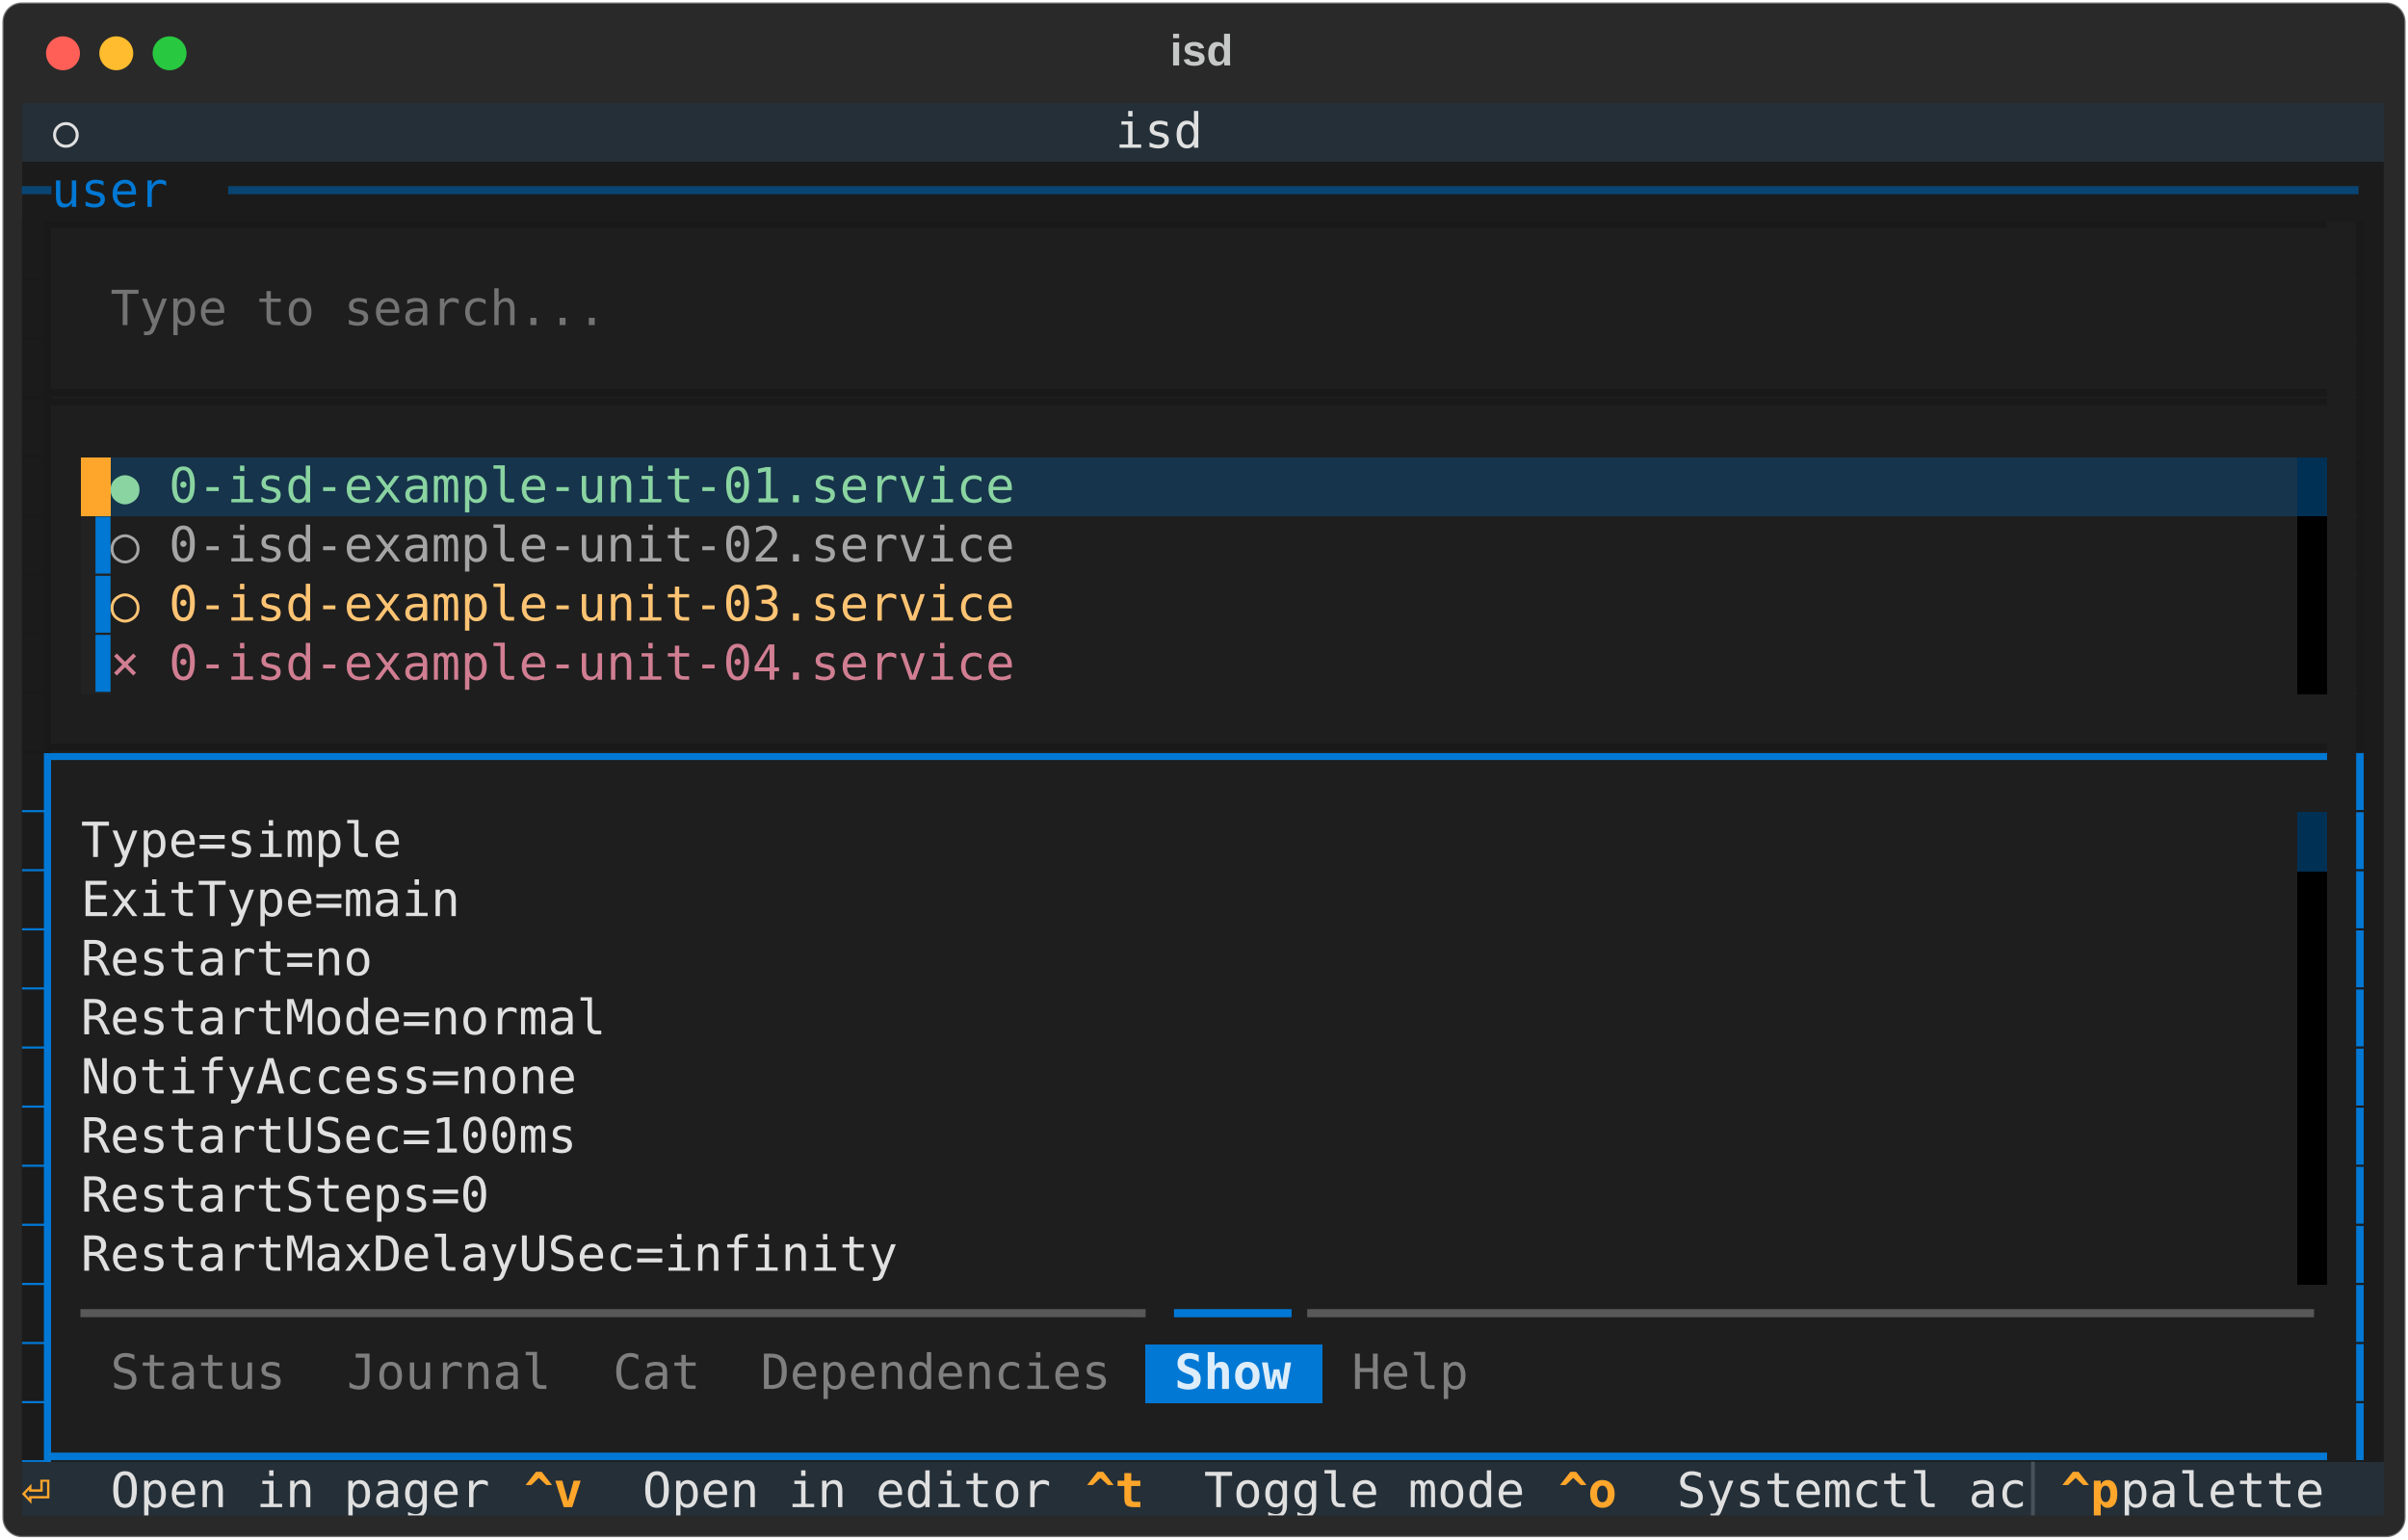
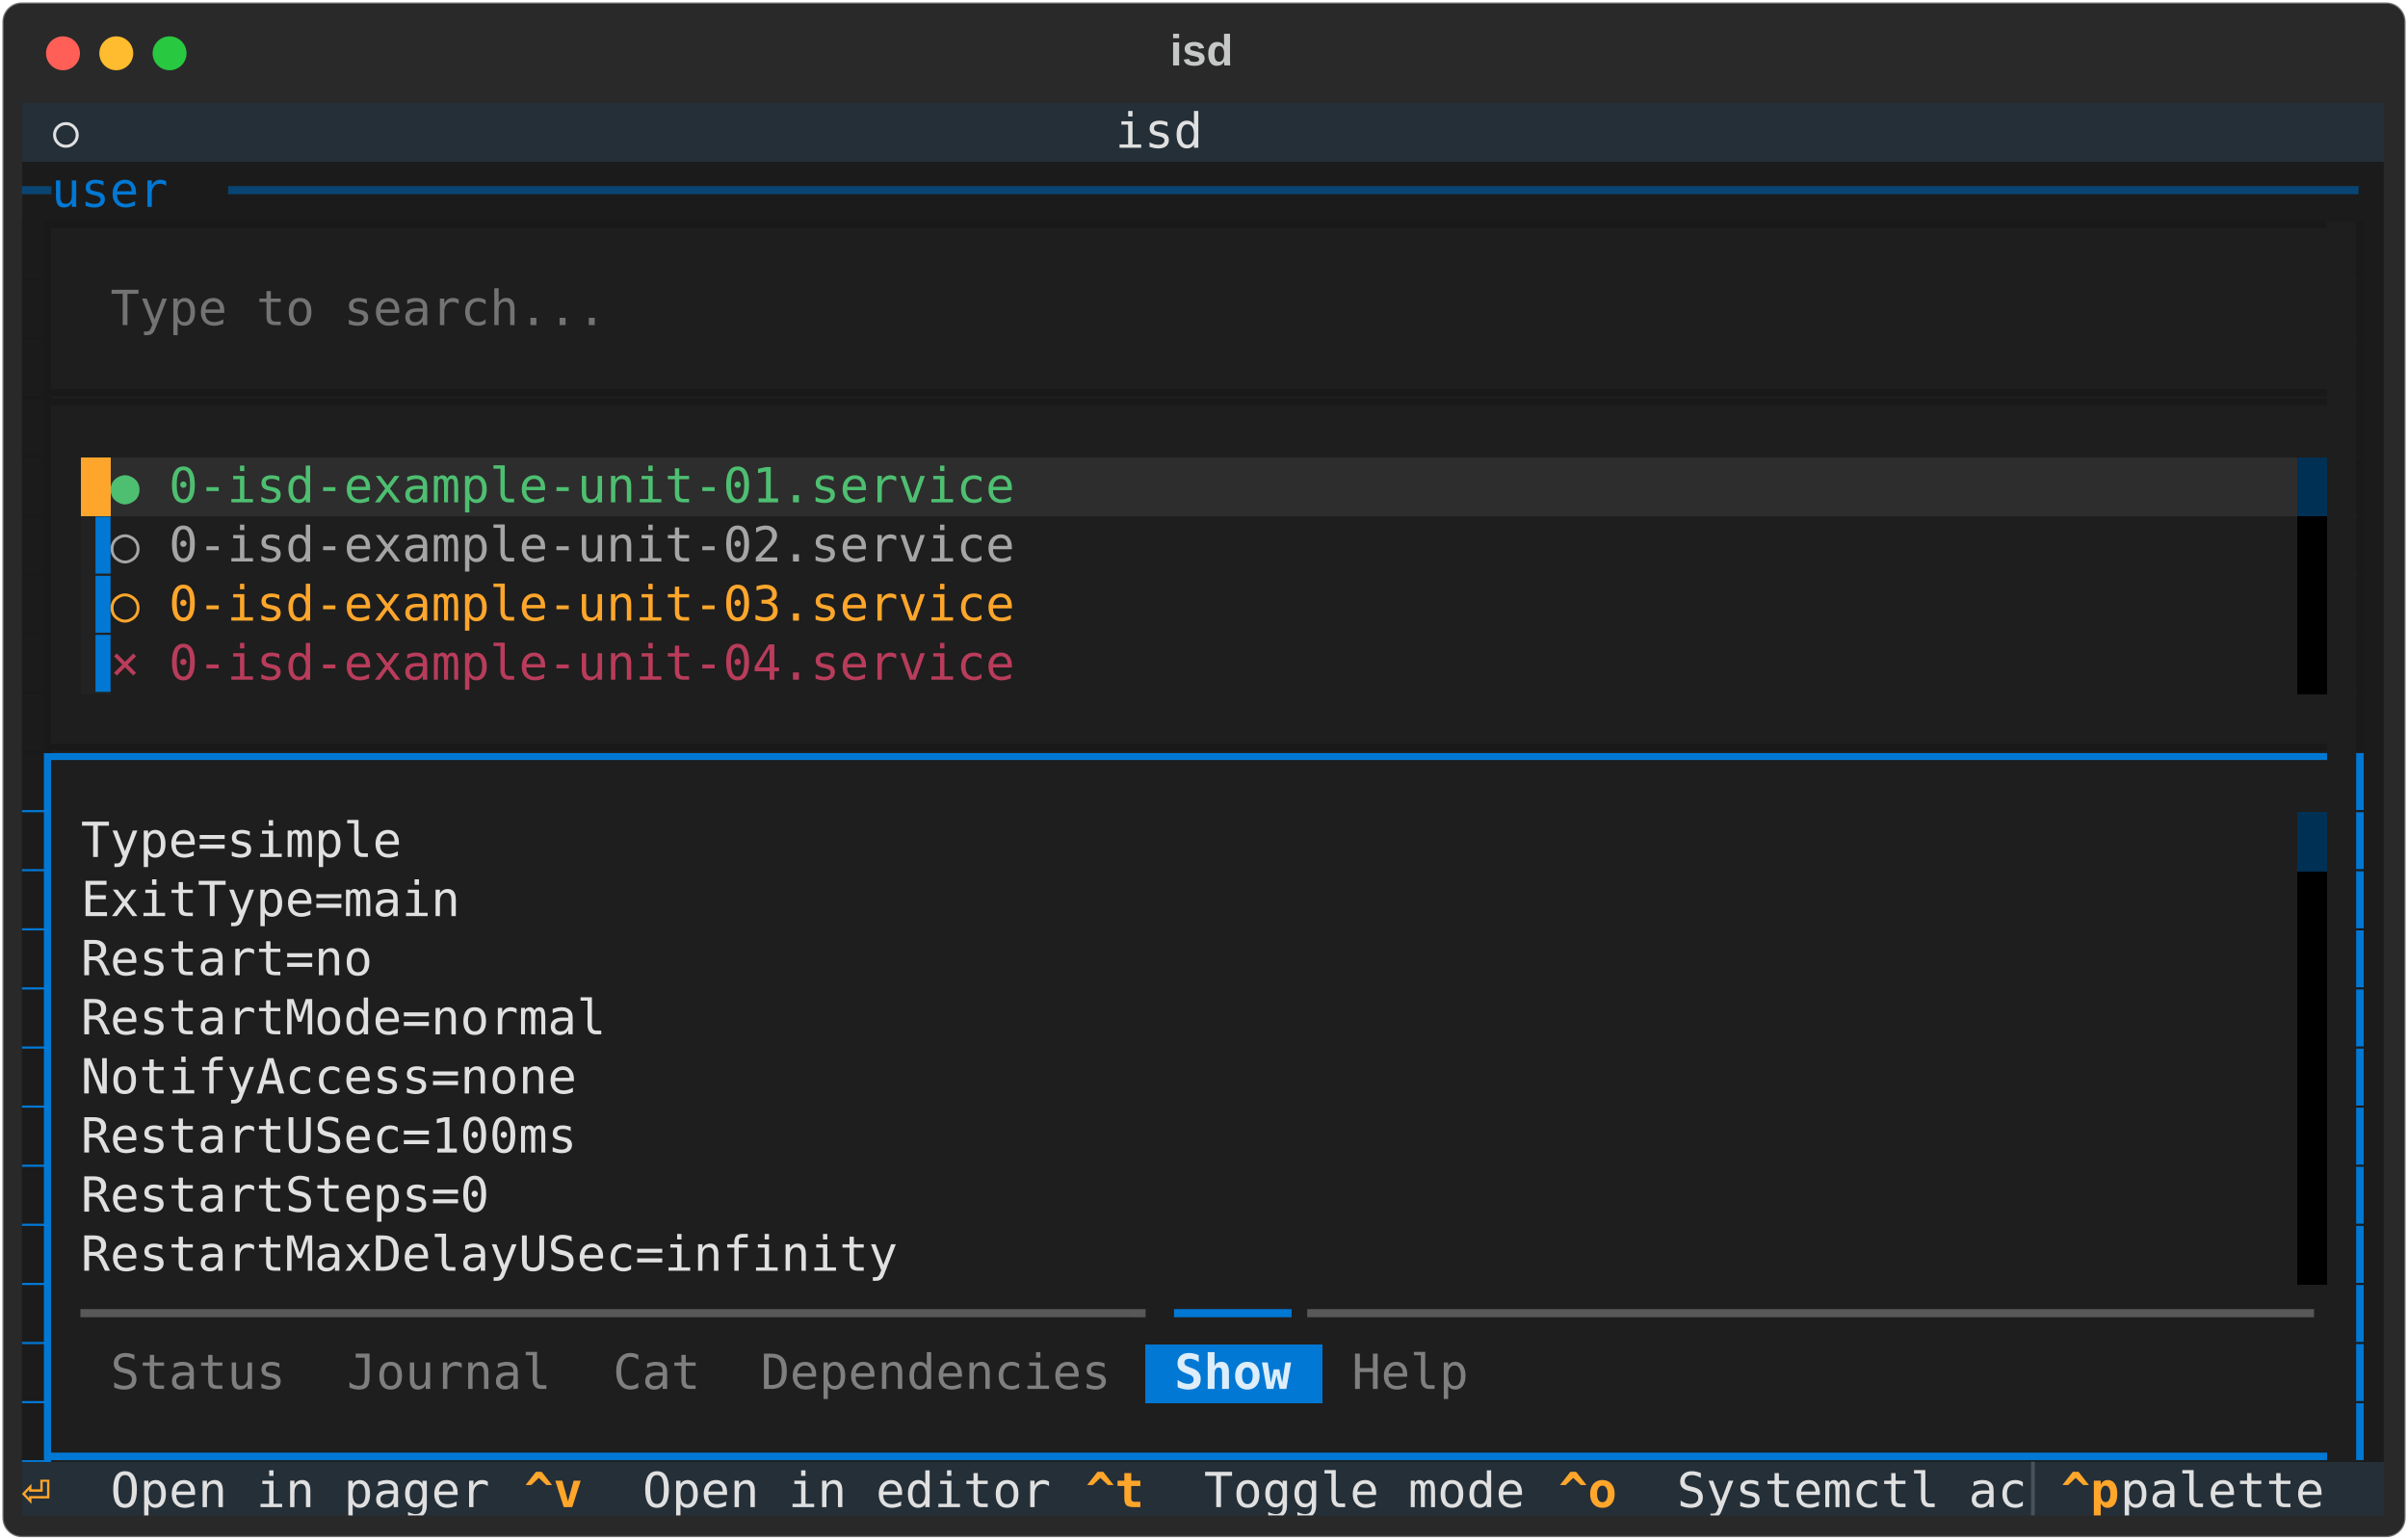
<svg xmlns="http://www.w3.org/2000/svg" class="rich-terminal" viewBox="0 0 994 635.6">
  <style>

    @font-face {
        font-family: "Fira Code";
        src: local("FiraCode-Regular"),
                url("https://cdnjs.cloudflare.com/ajax/libs/firacode/6.2.0/woff2/FiraCode-Regular.woff2") format("woff2"),
                url("https://cdnjs.cloudflare.com/ajax/libs/firacode/6.2.0/woff/FiraCode-Regular.woff") format("woff");
        font-style: normal;
        font-weight: 400;
    }
    @font-face {
        font-family: "Fira Code";
        src: local("FiraCode-Bold"),
                url("https://cdnjs.cloudflare.com/ajax/libs/firacode/6.2.0/woff2/FiraCode-Bold.woff2") format("woff2"),
                url("https://cdnjs.cloudflare.com/ajax/libs/firacode/6.2.0/woff/FiraCode-Bold.woff") format("woff");
        font-style: bold;
        font-weight: 700;
    }

    .terminal-matrix {
        font-family: Fira Code, monospace;
        font-size: 20px;
        line-height: 24.4px;
        font-variant-east-asian: full-width;
    }

    .terminal-title {
        font-size: 18px;
        font-weight: bold;
        font-family: arial;
    }

    .terminal-r1 { fill: #c5c8c6 }
.terminal-r2 { fill: #e0e0e0 }
.terminal-r3 { fill: #094573 }
.terminal-r4 { fill: #0178d4 }
.terminal-r5 { fill: #1b1b1b }
.terminal-r6 { fill: #191919 }
.terminal-r7 { fill: #737373 }
.terminal-r8 { fill: #fea62b }
- .terminal-r9 { fill: #8ad4a1 }
+ .terminal-r9 { fill: #4ebf71 }
.terminal-r10 { fill: #1e1e1e }
.terminal-r11 { fill: #a5a5a5 }
- .terminal-r12 { fill: #ffc473 }
- .terminal-r13 { fill: #d17e92 }
- .terminal-r14 { fill: #585858 }
- .terminal-r15 { fill: #7f7f7f }
- .terminal-r16 { fill: #ddedf9;font-weight: bold }
- .terminal-r17 { fill: #ffa62b;font-weight: bold }
- .terminal-r18 { fill: #495259 }
+ .terminal-r12 { fill: #b93c5b }
+ .terminal-r13 { fill: #585858 }
+ .terminal-r14 { fill: #7f7f7f }
+ .terminal-r15 { fill: #ddedf9;font-weight: bold }
+ .terminal-r16 { fill: #ffa62b;font-weight: bold }
+ .terminal-r17 { fill: #495259 }
    </style>
  <defs>
    <clipPath id="terminal-clip-terminal">
      <rect x="0" y="0" width="975.0" height="584.6" />
    </clipPath>
    <clipPath id="terminal-line-0">
      <rect x="0" y="1.5" width="976" height="24.65" />
    </clipPath>
    <clipPath id="terminal-line-1">
      <rect x="0" y="25.9" width="976" height="24.65" />
    </clipPath>
    <clipPath id="terminal-line-2">
      <rect x="0" y="50.3" width="976" height="24.65" />
    </clipPath>
    <clipPath id="terminal-line-3">
      <rect x="0" y="74.7" width="976" height="24.65" />
    </clipPath>
    <clipPath id="terminal-line-4">
      <rect x="0" y="99.1" width="976" height="24.65" />
    </clipPath>
    <clipPath id="terminal-line-5">
      <rect x="0" y="123.5" width="976" height="24.65" />
    </clipPath>
    <clipPath id="terminal-line-6">
      <rect x="0" y="147.9" width="976" height="24.65" />
    </clipPath>
    <clipPath id="terminal-line-7">
      <rect x="0" y="172.3" width="976" height="24.65" />
    </clipPath>
    <clipPath id="terminal-line-8">
      <rect x="0" y="196.7" width="976" height="24.65" />
    </clipPath>
    <clipPath id="terminal-line-9">
      <rect x="0" y="221.1" width="976" height="24.65" />
    </clipPath>
    <clipPath id="terminal-line-10">
      <rect x="0" y="245.5" width="976" height="24.65" />
    </clipPath>
    <clipPath id="terminal-line-11">
      <rect x="0" y="269.9" width="976" height="24.65" />
    </clipPath>
    <clipPath id="terminal-line-12">
      <rect x="0" y="294.3" width="976" height="24.65" />
    </clipPath>
    <clipPath id="terminal-line-13">
      <rect x="0" y="318.7" width="976" height="24.65" />
    </clipPath>
    <clipPath id="terminal-line-14">
      <rect x="0" y="343.1" width="976" height="24.65" />
    </clipPath>
    <clipPath id="terminal-line-15">
      <rect x="0" y="367.5" width="976" height="24.65" />
    </clipPath>
    <clipPath id="terminal-line-16">
      <rect x="0" y="391.9" width="976" height="24.65" />
    </clipPath>
    <clipPath id="terminal-line-17">
      <rect x="0" y="416.3" width="976" height="24.65" />
    </clipPath>
    <clipPath id="terminal-line-18">
      <rect x="0" y="440.7" width="976" height="24.65" />
    </clipPath>
    <clipPath id="terminal-line-19">
      <rect x="0" y="465.1" width="976" height="24.65" />
    </clipPath>
    <clipPath id="terminal-line-20">
      <rect x="0" y="489.5" width="976" height="24.65" />
    </clipPath>
    <clipPath id="terminal-line-21">
      <rect x="0" y="513.9" width="976" height="24.65" />
    </clipPath>
    <clipPath id="terminal-line-22">
      <rect x="0" y="538.3" width="976" height="24.65" />
    </clipPath>
  </defs>
  <rect fill="#292929" stroke="rgba(255,255,255,0.35)" stroke-width="1" x="1" y="1" width="992" height="633.6" rx="8" />
  <text class="terminal-title" fill="#c5c8c6" text-anchor="middle" x="496" y="27">isd</text>
  <g transform="translate(26,22)">
    <circle cx="0" cy="0" r="7" fill="#ff5f57" />
    <circle cx="22" cy="0" r="7" fill="#febc2e" />
    <circle cx="44" cy="0" r="7" fill="#28c840" />
  </g>
  <g transform="translate(9, 41)" clip-path="url(#terminal-clip-terminal)">
    <rect fill="#242f38" x="0" y="1.5" width="12.2" height="24.65" shape-rendering="crispEdges" />
    <rect fill="#242f38" x="12.2" y="1.5" width="12.2" height="24.65" shape-rendering="crispEdges" />
    <rect fill="#242f38" x="24.4" y="1.5" width="61" height="24.65" shape-rendering="crispEdges" />
    <rect fill="#242f38" x="85.4" y="1.5" width="12.2" height="24.65" shape-rendering="crispEdges" />
    <rect fill="#242f38" x="97.6" y="1.5" width="353.8" height="24.65" shape-rendering="crispEdges" />
    <rect fill="#242f38" x="451.4" y="1.5" width="36.6" height="24.65" shape-rendering="crispEdges" />
    <rect fill="#242f38" x="488" y="1.5" width="366" height="24.65" shape-rendering="crispEdges" />
    <rect fill="#242f38" x="854" y="1.5" width="12.2" height="24.65" shape-rendering="crispEdges" />
    <rect fill="#242f38" x="866.2" y="1.5" width="0" height="24.65" shape-rendering="crispEdges" />
    <rect fill="#242f38" x="866.2" y="1.5" width="109.8" height="24.65" shape-rendering="crispEdges" />
    <rect fill="#1b1b1b" x="0" y="25.9" width="12.2" height="24.65" shape-rendering="crispEdges" />
    <rect fill="#1b1b1b" x="12.2" y="25.9" width="73.2" height="24.65" shape-rendering="crispEdges" />
    <rect fill="#1b1b1b" x="85.4" y="25.9" width="890.6" height="24.65" shape-rendering="crispEdges" />
    <rect fill="#191919" x="0" y="50.3" width="12.2" height="24.65" shape-rendering="crispEdges" />
    <rect fill="#1e1e1e" x="12.2" y="50.3" width="951.6" height="24.65" shape-rendering="crispEdges" />
    <rect fill="#1b1b1b" x="963.8" y="50.3" width="12.2" height="24.65" shape-rendering="crispEdges" />
    <rect fill="#191919" x="0" y="74.7" width="12.2" height="24.65" shape-rendering="crispEdges" />
    <rect fill="#1e1e1e" x="12.2" y="74.7" width="24.4" height="24.65" shape-rendering="crispEdges" />
    <rect fill="#1e1e1e" x="36.6" y="74.7" width="207.4" height="24.65" shape-rendering="crispEdges" />
    <rect fill="#1e1e1e" x="244" y="74.7" width="695.4" height="24.65" shape-rendering="crispEdges" />
    <rect fill="#1e1e1e" x="939.4" y="74.7" width="24.4" height="24.65" shape-rendering="crispEdges" />
    <rect fill="#1b1b1b" x="963.8" y="74.7" width="12.2" height="24.65" shape-rendering="crispEdges" />
    <rect fill="#191919" x="0" y="99.1" width="12.2" height="24.65" shape-rendering="crispEdges" />
    <rect fill="#1e1e1e" x="12.2" y="99.1" width="951.6" height="24.65" shape-rendering="crispEdges" />
    <rect fill="#1b1b1b" x="963.8" y="99.1" width="12.2" height="24.65" shape-rendering="crispEdges" />
    <rect fill="#191919" x="0" y="123.5" width="12.2" height="24.65" shape-rendering="crispEdges" />
    <rect fill="#1e1e1e" x="12.2" y="123.5" width="951.6" height="24.65" shape-rendering="crispEdges" />
    <rect fill="#1b1b1b" x="963.8" y="123.5" width="12.2" height="24.65" shape-rendering="crispEdges" />
    <rect fill="#191919" x="0" y="147.9" width="12.2" height="24.65" shape-rendering="crispEdges" />
    <rect fill="#1e1e1e" x="12.2" y="147.9" width="12.2" height="24.65" shape-rendering="crispEdges" />
    <rect fill="#fea62b" x="24.4" y="147.9" width="12.2" height="24.65" shape-rendering="crispEdges" />
-     <rect fill="#16344b" x="36.6" y="147.9" width="390.4" height="24.65" shape-rendering="crispEdges" />
-     <rect fill="#16344b" x="427" y="147.9" width="512.4" height="24.65" shape-rendering="crispEdges" />
+     <rect fill="#2d2d2d" x="36.6" y="147.9" width="390.4" height="24.65" shape-rendering="crispEdges" />
+     <rect fill="#2d2d2d" x="427" y="147.9" width="512.4" height="24.65" shape-rendering="crispEdges" />
    <rect fill="#003054" x="939.4" y="147.9" width="12.2" height="24.65" shape-rendering="crispEdges" />
    <rect fill="#1e1e1e" x="951.6" y="147.9" width="12.2" height="24.65" shape-rendering="crispEdges" />
    <rect fill="#1b1b1b" x="963.8" y="147.9" width="12.2" height="24.65" shape-rendering="crispEdges" />
    <rect fill="#191919" x="0" y="172.3" width="12.2" height="24.65" shape-rendering="crispEdges" />
    <rect fill="#1e1e1e" x="12.2" y="172.3" width="12.2" height="24.65" shape-rendering="crispEdges" />
    <rect fill="#222222" x="24.4" y="172.3" width="12.2" height="24.65" shape-rendering="crispEdges" />
    <rect fill="#1e1e1e" x="36.6" y="172.3" width="390.4" height="24.65" shape-rendering="crispEdges" />
    <rect fill="#1e1e1e" x="427" y="172.3" width="512.4" height="24.65" shape-rendering="crispEdges" />
    <rect fill="#000000" x="939.4" y="172.3" width="12.2" height="24.65" shape-rendering="crispEdges" />
    <rect fill="#1e1e1e" x="951.6" y="172.3" width="12.2" height="24.65" shape-rendering="crispEdges" />
    <rect fill="#1b1b1b" x="963.8" y="172.3" width="12.2" height="24.65" shape-rendering="crispEdges" />
    <rect fill="#191919" x="0" y="196.7" width="12.2" height="24.65" shape-rendering="crispEdges" />
    <rect fill="#1e1e1e" x="12.2" y="196.7" width="12.2" height="24.65" shape-rendering="crispEdges" />
    <rect fill="#222222" x="24.4" y="196.7" width="12.2" height="24.65" shape-rendering="crispEdges" />
    <rect fill="#1e1e1e" x="36.6" y="196.7" width="390.4" height="24.65" shape-rendering="crispEdges" />
    <rect fill="#1e1e1e" x="427" y="196.7" width="512.4" height="24.65" shape-rendering="crispEdges" />
    <rect fill="#000000" x="939.4" y="196.7" width="12.2" height="24.65" shape-rendering="crispEdges" />
    <rect fill="#1e1e1e" x="951.6" y="196.7" width="12.2" height="24.65" shape-rendering="crispEdges" />
    <rect fill="#1b1b1b" x="963.8" y="196.7" width="12.2" height="24.65" shape-rendering="crispEdges" />
    <rect fill="#191919" x="0" y="221.1" width="12.2" height="24.65" shape-rendering="crispEdges" />
    <rect fill="#1e1e1e" x="12.2" y="221.1" width="12.2" height="24.65" shape-rendering="crispEdges" />
    <rect fill="#222222" x="24.4" y="221.1" width="12.2" height="24.65" shape-rendering="crispEdges" />
    <rect fill="#1e1e1e" x="36.6" y="221.1" width="390.4" height="24.65" shape-rendering="crispEdges" />
    <rect fill="#1e1e1e" x="427" y="221.1" width="512.4" height="24.65" shape-rendering="crispEdges" />
    <rect fill="#000000" x="939.4" y="221.1" width="12.2" height="24.65" shape-rendering="crispEdges" />
    <rect fill="#1e1e1e" x="951.6" y="221.1" width="12.2" height="24.65" shape-rendering="crispEdges" />
    <rect fill="#1b1b1b" x="963.8" y="221.1" width="12.2" height="24.65" shape-rendering="crispEdges" />
    <rect fill="#191919" x="0" y="245.5" width="12.2" height="24.65" shape-rendering="crispEdges" />
    <rect fill="#1e1e1e" x="12.2" y="245.5" width="951.6" height="24.65" shape-rendering="crispEdges" />
    <rect fill="#1b1b1b" x="963.8" y="245.5" width="12.2" height="24.65" shape-rendering="crispEdges" />
    <rect fill="#0178d4" x="0" y="269.9" width="12.2" height="24.65" shape-rendering="crispEdges" />
    <rect fill="#1e1e1e" x="12.2" y="269.9" width="951.6" height="24.65" shape-rendering="crispEdges" />
    <rect fill="#1b1b1b" x="963.8" y="269.9" width="12.2" height="24.65" shape-rendering="crispEdges" />
    <rect fill="#0178d4" x="0" y="294.3" width="12.2" height="24.65" shape-rendering="crispEdges" />
    <rect fill="#1e1e1e" x="12.2" y="294.3" width="12.2" height="24.65" shape-rendering="crispEdges" />
    <rect fill="#1e1e1e" x="24.4" y="294.3" width="915" height="24.65" shape-rendering="crispEdges" />
    <rect fill="#003054" x="939.4" y="294.3" width="12.2" height="24.65" shape-rendering="crispEdges" />
    <rect fill="#1e1e1e" x="951.6" y="294.3" width="12.2" height="24.65" shape-rendering="crispEdges" />
    <rect fill="#1b1b1b" x="963.8" y="294.3" width="12.2" height="24.65" shape-rendering="crispEdges" />
    <rect fill="#0178d4" x="0" y="318.7" width="12.2" height="24.65" shape-rendering="crispEdges" />
    <rect fill="#1e1e1e" x="12.2" y="318.7" width="12.2" height="24.65" shape-rendering="crispEdges" />
    <rect fill="#1e1e1e" x="24.4" y="318.7" width="915" height="24.65" shape-rendering="crispEdges" />
    <rect fill="#000000" x="939.4" y="318.7" width="12.2" height="24.65" shape-rendering="crispEdges" />
    <rect fill="#1e1e1e" x="951.6" y="318.7" width="12.2" height="24.65" shape-rendering="crispEdges" />
    <rect fill="#1b1b1b" x="963.8" y="318.7" width="12.2" height="24.65" shape-rendering="crispEdges" />
    <rect fill="#0178d4" x="0" y="343.1" width="12.2" height="24.65" shape-rendering="crispEdges" />
    <rect fill="#1e1e1e" x="12.2" y="343.1" width="12.2" height="24.65" shape-rendering="crispEdges" />
    <rect fill="#1e1e1e" x="24.4" y="343.1" width="915" height="24.65" shape-rendering="crispEdges" />
    <rect fill="#000000" x="939.4" y="343.1" width="12.2" height="24.65" shape-rendering="crispEdges" />
    <rect fill="#1e1e1e" x="951.6" y="343.1" width="12.2" height="24.65" shape-rendering="crispEdges" />
    <rect fill="#1b1b1b" x="963.8" y="343.1" width="12.2" height="24.65" shape-rendering="crispEdges" />
    <rect fill="#0178d4" x="0" y="367.5" width="12.2" height="24.65" shape-rendering="crispEdges" />
    <rect fill="#1e1e1e" x="12.2" y="367.5" width="12.2" height="24.65" shape-rendering="crispEdges" />
    <rect fill="#1e1e1e" x="24.4" y="367.5" width="915" height="24.65" shape-rendering="crispEdges" />
    <rect fill="#000000" x="939.4" y="367.5" width="12.2" height="24.65" shape-rendering="crispEdges" />
    <rect fill="#1e1e1e" x="951.6" y="367.5" width="12.2" height="24.65" shape-rendering="crispEdges" />
    <rect fill="#1b1b1b" x="963.8" y="367.5" width="12.2" height="24.65" shape-rendering="crispEdges" />
    <rect fill="#0178d4" x="0" y="391.9" width="12.2" height="24.65" shape-rendering="crispEdges" />
    <rect fill="#1e1e1e" x="12.2" y="391.9" width="12.2" height="24.65" shape-rendering="crispEdges" />
    <rect fill="#1e1e1e" x="24.4" y="391.9" width="915" height="24.65" shape-rendering="crispEdges" />
    <rect fill="#000000" x="939.4" y="391.9" width="12.2" height="24.65" shape-rendering="crispEdges" />
    <rect fill="#1e1e1e" x="951.6" y="391.9" width="12.2" height="24.65" shape-rendering="crispEdges" />
    <rect fill="#1b1b1b" x="963.8" y="391.9" width="12.2" height="24.65" shape-rendering="crispEdges" />
    <rect fill="#0178d4" x="0" y="416.3" width="12.2" height="24.65" shape-rendering="crispEdges" />
    <rect fill="#1e1e1e" x="12.2" y="416.3" width="12.2" height="24.65" shape-rendering="crispEdges" />
    <rect fill="#1e1e1e" x="24.4" y="416.3" width="915" height="24.65" shape-rendering="crispEdges" />
    <rect fill="#000000" x="939.4" y="416.3" width="12.2" height="24.65" shape-rendering="crispEdges" />
    <rect fill="#1e1e1e" x="951.6" y="416.3" width="12.2" height="24.65" shape-rendering="crispEdges" />
    <rect fill="#1b1b1b" x="963.8" y="416.3" width="12.2" height="24.65" shape-rendering="crispEdges" />
    <rect fill="#0178d4" x="0" y="440.7" width="12.2" height="24.65" shape-rendering="crispEdges" />
    <rect fill="#1e1e1e" x="12.2" y="440.7" width="12.2" height="24.65" shape-rendering="crispEdges" />
    <rect fill="#1e1e1e" x="24.4" y="440.7" width="915" height="24.65" shape-rendering="crispEdges" />
    <rect fill="#000000" x="939.4" y="440.7" width="12.2" height="24.65" shape-rendering="crispEdges" />
    <rect fill="#1e1e1e" x="951.6" y="440.7" width="12.2" height="24.65" shape-rendering="crispEdges" />
    <rect fill="#1b1b1b" x="963.8" y="440.7" width="12.2" height="24.65" shape-rendering="crispEdges" />
    <rect fill="#0178d4" x="0" y="465.1" width="12.2" height="24.65" shape-rendering="crispEdges" />
    <rect fill="#1e1e1e" x="12.2" y="465.1" width="12.2" height="24.65" shape-rendering="crispEdges" />
    <rect fill="#1e1e1e" x="24.4" y="465.1" width="915" height="24.65" shape-rendering="crispEdges" />
    <rect fill="#000000" x="939.4" y="465.1" width="12.2" height="24.65" shape-rendering="crispEdges" />
    <rect fill="#1e1e1e" x="951.6" y="465.1" width="12.2" height="24.65" shape-rendering="crispEdges" />
    <rect fill="#1b1b1b" x="963.8" y="465.1" width="12.2" height="24.65" shape-rendering="crispEdges" />
    <rect fill="#0178d4" x="0" y="489.5" width="12.2" height="24.65" shape-rendering="crispEdges" />
    <rect fill="#1e1e1e" x="12.2" y="489.5" width="12.2" height="24.65" shape-rendering="crispEdges" />
    <rect fill="#1e1e1e" x="24.4" y="489.5" width="451.4" height="24.65" shape-rendering="crispEdges" />
    <rect fill="#1e1e1e" x="475.8" y="489.5" width="48.8" height="24.65" shape-rendering="crispEdges" />
    <rect fill="#1e1e1e" x="524.6" y="489.5" width="427" height="24.65" shape-rendering="crispEdges" />
    <rect fill="#1e1e1e" x="951.6" y="489.5" width="12.2" height="24.65" shape-rendering="crispEdges" />
    <rect fill="#1b1b1b" x="963.8" y="489.5" width="12.2" height="24.65" shape-rendering="crispEdges" />
    <rect fill="#0178d4" x="0" y="513.9" width="12.2" height="24.65" shape-rendering="crispEdges" />
    <rect fill="#1e1e1e" x="12.2" y="513.9" width="24.4" height="24.65" shape-rendering="crispEdges" />
    <rect fill="#1e1e1e" x="36.6" y="513.9" width="73.2" height="24.65" shape-rendering="crispEdges" />
    <rect fill="#1e1e1e" x="109.8" y="513.9" width="24.4" height="24.65" shape-rendering="crispEdges" />
    <rect fill="#1e1e1e" x="134.2" y="513.9" width="85.4" height="24.65" shape-rendering="crispEdges" />
    <rect fill="#1e1e1e" x="219.6" y="513.9" width="24.4" height="24.65" shape-rendering="crispEdges" />
    <rect fill="#1e1e1e" x="244" y="513.9" width="36.6" height="24.65" shape-rendering="crispEdges" />
    <rect fill="#1e1e1e" x="280.6" y="513.9" width="24.4" height="24.65" shape-rendering="crispEdges" />
    <rect fill="#1e1e1e" x="305" y="513.9" width="146.4" height="24.65" shape-rendering="crispEdges" />
    <rect fill="#1e1e1e" x="451.4" y="513.9" width="12.2" height="24.65" shape-rendering="crispEdges" />
    <rect fill="#0178d4" x="463.6" y="513.9" width="12.2" height="24.65" shape-rendering="crispEdges" />
    <rect fill="#0178d4" x="475.8" y="513.9" width="48.8" height="24.65" shape-rendering="crispEdges" />
    <rect fill="#0178d4" x="524.6" y="513.9" width="12.2" height="24.65" shape-rendering="crispEdges" />
    <rect fill="#1e1e1e" x="536.8" y="513.9" width="12.2" height="24.65" shape-rendering="crispEdges" />
    <rect fill="#1e1e1e" x="549" y="513.9" width="48.8" height="24.65" shape-rendering="crispEdges" />
    <rect fill="#1e1e1e" x="597.8" y="513.9" width="366" height="24.65" shape-rendering="crispEdges" />
    <rect fill="#1b1b1b" x="963.8" y="513.9" width="12.2" height="24.65" shape-rendering="crispEdges" />
    <rect fill="#0178d4" x="0" y="538.3" width="12.2" height="24.65" shape-rendering="crispEdges" />
    <rect fill="#1e1e1e" x="12.2" y="538.3" width="951.6" height="24.65" shape-rendering="crispEdges" />
    <rect fill="#1b1b1b" x="963.8" y="538.3" width="12.2" height="24.65" shape-rendering="crispEdges" />
    <rect fill="#242f38" x="0" y="562.7" width="36.6" height="24.65" shape-rendering="crispEdges" />
    <rect fill="#242f38" x="36.6" y="562.7" width="170.8" height="24.65" shape-rendering="crispEdges" />
    <rect fill="#242f38" x="207.4" y="562.7" width="48.8" height="24.65" shape-rendering="crispEdges" />
    <rect fill="#242f38" x="256.2" y="562.7" width="183" height="24.65" shape-rendering="crispEdges" />
    <rect fill="#242f38" x="439.2" y="562.7" width="48.8" height="24.65" shape-rendering="crispEdges" />
    <rect fill="#242f38" x="488" y="562.7" width="146.4" height="24.65" shape-rendering="crispEdges" />
    <rect fill="#242f38" x="634.4" y="562.7" width="48.8" height="24.65" shape-rendering="crispEdges" />
    <rect fill="#242f38" x="683.2" y="562.7" width="146.4" height="24.65" shape-rendering="crispEdges" />
    <rect fill="#242f38" x="829.6" y="562.7" width="12.2" height="24.65" shape-rendering="crispEdges" />
    <rect fill="#242f38" x="841.8" y="562.7" width="24.4" height="24.65" shape-rendering="crispEdges" />
    <rect fill="#242f38" x="866.2" y="562.7" width="97.6" height="24.65" shape-rendering="crispEdges" />
    <rect fill="#242f38" x="963.8" y="562.7" width="12.2" height="24.65" shape-rendering="crispEdges" />
    <g class="terminal-matrix">
      <text class="terminal-r2" x="12.2" y="20" textLength="12.2" clip-path="url(#terminal-line-0)">⭘</text>
      <text class="terminal-r2" x="451.4" y="20" textLength="36.6" clip-path="url(#terminal-line-0)">isd</text>
      <text class="terminal-r1" x="976" y="20" textLength="12.2" clip-path="url(#terminal-line-0)">
</text>
      <text class="terminal-r3" x="0" y="44.4" textLength="12.2" clip-path="url(#terminal-line-1)">━</text>
      <text class="terminal-r4" x="12.2" y="44.4" textLength="73.2" clip-path="url(#terminal-line-1)"> user </text>
      <text class="terminal-r3" x="85.4" y="44.4" textLength="890.6" clip-path="url(#terminal-line-1)">━━━━━━━━━━━━━━━━━━━━━━━━━━━━━━━━━━━━━━━━━━━━━━━━━━━━━━━━━━━━━━━━━━━━━━━━━</text>
      <text class="terminal-r1" x="976" y="44.4" textLength="12.2" clip-path="url(#terminal-line-1)">
</text>
      <text class="terminal-r5" x="0" y="68.8" textLength="12.2" clip-path="url(#terminal-line-2)">▊</text>
      <text class="terminal-r6" x="12.2" y="68.8" textLength="951.6" clip-path="url(#terminal-line-2)">▔▔▔▔▔▔▔▔▔▔▔▔▔▔▔▔▔▔▔▔▔▔▔▔▔▔▔▔▔▔▔▔▔▔▔▔▔▔▔▔▔▔▔▔▔▔▔▔▔▔▔▔▔▔▔▔▔▔▔▔▔▔▔▔▔▔▔▔▔▔▔▔▔▔▔▔▔▔</text>
      <text class="terminal-r6" x="963.8" y="68.8" textLength="12.2" clip-path="url(#terminal-line-2)">▎</text>
      <text class="terminal-r1" x="976" y="68.8" textLength="12.2" clip-path="url(#terminal-line-2)">
</text>
      <text class="terminal-r5" x="0" y="93.2" textLength="12.2" clip-path="url(#terminal-line-3)">▊</text>
      <text class="terminal-r7" x="36.6" y="93.2" textLength="207.4" clip-path="url(#terminal-line-3)">Type to search...</text>
      <text class="terminal-r6" x="963.8" y="93.2" textLength="12.2" clip-path="url(#terminal-line-3)">▎</text>
      <text class="terminal-r1" x="976" y="93.2" textLength="12.2" clip-path="url(#terminal-line-3)">
</text>
      <text class="terminal-r5" x="0" y="117.6" textLength="12.2" clip-path="url(#terminal-line-4)">▊</text>
      <text class="terminal-r6" x="12.2" y="117.6" textLength="951.6" clip-path="url(#terminal-line-4)">▁▁▁▁▁▁▁▁▁▁▁▁▁▁▁▁▁▁▁▁▁▁▁▁▁▁▁▁▁▁▁▁▁▁▁▁▁▁▁▁▁▁▁▁▁▁▁▁▁▁▁▁▁▁▁▁▁▁▁▁▁▁▁▁▁▁▁▁▁▁▁▁▁▁▁▁▁▁</text>
      <text class="terminal-r6" x="963.8" y="117.6" textLength="12.2" clip-path="url(#terminal-line-4)">▎</text>
      <text class="terminal-r1" x="976" y="117.6" textLength="12.2" clip-path="url(#terminal-line-4)">
</text>
      <text class="terminal-r5" x="0" y="142" textLength="12.2" clip-path="url(#terminal-line-5)">▊</text>
      <text class="terminal-r6" x="12.2" y="142" textLength="951.6" clip-path="url(#terminal-line-5)">▔▔▔▔▔▔▔▔▔▔▔▔▔▔▔▔▔▔▔▔▔▔▔▔▔▔▔▔▔▔▔▔▔▔▔▔▔▔▔▔▔▔▔▔▔▔▔▔▔▔▔▔▔▔▔▔▔▔▔▔▔▔▔▔▔▔▔▔▔▔▔▔▔▔▔▔▔▔</text>
      <text class="terminal-r6" x="963.8" y="142" textLength="12.2" clip-path="url(#terminal-line-5)">▎</text>
      <text class="terminal-r1" x="976" y="142" textLength="12.2" clip-path="url(#terminal-line-5)">
</text>
      <text class="terminal-r5" x="0" y="166.4" textLength="12.2" clip-path="url(#terminal-line-6)">▊</text>
      <text class="terminal-r8" x="24.4" y="166.4" textLength="12.2" clip-path="url(#terminal-line-6)">▐</text>
      <text class="terminal-r9" x="36.6" y="166.4" textLength="390.4" clip-path="url(#terminal-line-6)"> ● 0-isd-example-unit-01.service</text>
      <text class="terminal-r6" x="963.8" y="166.4" textLength="12.2" clip-path="url(#terminal-line-6)">▎</text>
      <text class="terminal-r1" x="976" y="166.4" textLength="12.2" clip-path="url(#terminal-line-6)">
</text>
      <text class="terminal-r5" x="0" y="190.8" textLength="12.2" clip-path="url(#terminal-line-7)">▊</text>
      <text class="terminal-r4" x="24.4" y="190.8" textLength="12.2" clip-path="url(#terminal-line-7)">▐</text>
      <text class="terminal-r11" x="36.6" y="190.8" textLength="390.4" clip-path="url(#terminal-line-7)"> ○ 0-isd-example-unit-02.service</text>
      <text class="terminal-r6" x="963.8" y="190.8" textLength="12.2" clip-path="url(#terminal-line-7)">▎</text>
      <text class="terminal-r1" x="976" y="190.8" textLength="12.2" clip-path="url(#terminal-line-7)">
</text>
      <text class="terminal-r5" x="0" y="215.2" textLength="12.2" clip-path="url(#terminal-line-8)">▊</text>
      <text class="terminal-r4" x="24.4" y="215.2" textLength="12.2" clip-path="url(#terminal-line-8)">▐</text>
-       <text class="terminal-r12" x="36.6" y="215.2" textLength="390.4" clip-path="url(#terminal-line-8)"> ○ 0-isd-example-unit-03.service</text>
+       <text class="terminal-r8" x="36.6" y="215.2" textLength="390.4" clip-path="url(#terminal-line-8)"> ○ 0-isd-example-unit-03.service</text>
      <text class="terminal-r6" x="963.8" y="215.2" textLength="12.2" clip-path="url(#terminal-line-8)">▎</text>
      <text class="terminal-r1" x="976" y="215.2" textLength="12.2" clip-path="url(#terminal-line-8)">
</text>
      <text class="terminal-r5" x="0" y="239.6" textLength="12.2" clip-path="url(#terminal-line-9)">▊</text>
      <text class="terminal-r4" x="24.4" y="239.6" textLength="12.2" clip-path="url(#terminal-line-9)">▐</text>
-       <text class="terminal-r13" x="36.6" y="239.6" textLength="390.4" clip-path="url(#terminal-line-9)"> × 0-isd-example-unit-04.service</text>
+       <text class="terminal-r12" x="36.6" y="239.6" textLength="390.4" clip-path="url(#terminal-line-9)"> × 0-isd-example-unit-04.service</text>
      <text class="terminal-r6" x="963.8" y="239.6" textLength="12.2" clip-path="url(#terminal-line-9)">▎</text>
      <text class="terminal-r1" x="976" y="239.6" textLength="12.2" clip-path="url(#terminal-line-9)">
</text>
      <text class="terminal-r5" x="0" y="264" textLength="12.2" clip-path="url(#terminal-line-10)">▊</text>
      <text class="terminal-r6" x="12.2" y="264" textLength="951.6" clip-path="url(#terminal-line-10)">▁▁▁▁▁▁▁▁▁▁▁▁▁▁▁▁▁▁▁▁▁▁▁▁▁▁▁▁▁▁▁▁▁▁▁▁▁▁▁▁▁▁▁▁▁▁▁▁▁▁▁▁▁▁▁▁▁▁▁▁▁▁▁▁▁▁▁▁▁▁▁▁▁▁▁▁▁▁</text>
      <text class="terminal-r6" x="963.8" y="264" textLength="12.2" clip-path="url(#terminal-line-10)">▎</text>
      <text class="terminal-r1" x="976" y="264" textLength="12.2" clip-path="url(#terminal-line-10)">
</text>
      <text class="terminal-r5" x="0" y="288.4" textLength="12.2" clip-path="url(#terminal-line-11)">▊</text>
      <text class="terminal-r4" x="12.2" y="288.4" textLength="951.6" clip-path="url(#terminal-line-11)">▔▔▔▔▔▔▔▔▔▔▔▔▔▔▔▔▔▔▔▔▔▔▔▔▔▔▔▔▔▔▔▔▔▔▔▔▔▔▔▔▔▔▔▔▔▔▔▔▔▔▔▔▔▔▔▔▔▔▔▔▔▔▔▔▔▔▔▔▔▔▔▔▔▔▔▔▔▔</text>
      <text class="terminal-r4" x="963.8" y="288.4" textLength="12.2" clip-path="url(#terminal-line-11)">▎</text>
      <text class="terminal-r1" x="976" y="288.4" textLength="12.2" clip-path="url(#terminal-line-11)">
</text>
      <text class="terminal-r5" x="0" y="312.8" textLength="12.2" clip-path="url(#terminal-line-12)">▊</text>
      <text class="terminal-r2" x="24.4" y="312.8" textLength="915" clip-path="url(#terminal-line-12)">Type=simple                                                                </text>
      <text class="terminal-r4" x="963.8" y="312.8" textLength="12.2" clip-path="url(#terminal-line-12)">▎</text>
      <text class="terminal-r1" x="976" y="312.8" textLength="12.2" clip-path="url(#terminal-line-12)">
</text>
      <text class="terminal-r5" x="0" y="337.2" textLength="12.2" clip-path="url(#terminal-line-13)">▊</text>
      <text class="terminal-r2" x="24.4" y="337.2" textLength="915" clip-path="url(#terminal-line-13)">ExitType=main                                                              </text>
      <text class="terminal-r4" x="963.8" y="337.2" textLength="12.2" clip-path="url(#terminal-line-13)">▎</text>
      <text class="terminal-r1" x="976" y="337.2" textLength="12.2" clip-path="url(#terminal-line-13)">
</text>
      <text class="terminal-r5" x="0" y="361.6" textLength="12.2" clip-path="url(#terminal-line-14)">▊</text>
      <text class="terminal-r2" x="24.4" y="361.6" textLength="915" clip-path="url(#terminal-line-14)">Restart=no                                                                 </text>
      <text class="terminal-r4" x="963.8" y="361.6" textLength="12.2" clip-path="url(#terminal-line-14)">▎</text>
      <text class="terminal-r1" x="976" y="361.6" textLength="12.2" clip-path="url(#terminal-line-14)">
</text>
      <text class="terminal-r5" x="0" y="386" textLength="12.2" clip-path="url(#terminal-line-15)">▊</text>
      <text class="terminal-r2" x="24.4" y="386" textLength="915" clip-path="url(#terminal-line-15)">RestartMode=normal                                                         </text>
      <text class="terminal-r4" x="963.8" y="386" textLength="12.2" clip-path="url(#terminal-line-15)">▎</text>
      <text class="terminal-r1" x="976" y="386" textLength="12.2" clip-path="url(#terminal-line-15)">
</text>
      <text class="terminal-r5" x="0" y="410.4" textLength="12.2" clip-path="url(#terminal-line-16)">▊</text>
      <text class="terminal-r2" x="24.4" y="410.4" textLength="915" clip-path="url(#terminal-line-16)">NotifyAccess=none                                                          </text>
      <text class="terminal-r4" x="963.8" y="410.4" textLength="12.2" clip-path="url(#terminal-line-16)">▎</text>
      <text class="terminal-r1" x="976" y="410.4" textLength="12.2" clip-path="url(#terminal-line-16)">
</text>
      <text class="terminal-r5" x="0" y="434.8" textLength="12.2" clip-path="url(#terminal-line-17)">▊</text>
      <text class="terminal-r2" x="24.4" y="434.8" textLength="915" clip-path="url(#terminal-line-17)">RestartUSec=100ms                                                          </text>
      <text class="terminal-r4" x="963.8" y="434.8" textLength="12.2" clip-path="url(#terminal-line-17)">▎</text>
      <text class="terminal-r1" x="976" y="434.8" textLength="12.2" clip-path="url(#terminal-line-17)">
</text>
      <text class="terminal-r5" x="0" y="459.2" textLength="12.2" clip-path="url(#terminal-line-18)">▊</text>
      <text class="terminal-r2" x="24.4" y="459.2" textLength="915" clip-path="url(#terminal-line-18)">RestartSteps=0                                                             </text>
      <text class="terminal-r4" x="963.8" y="459.2" textLength="12.2" clip-path="url(#terminal-line-18)">▎</text>
      <text class="terminal-r1" x="976" y="459.2" textLength="12.2" clip-path="url(#terminal-line-18)">
</text>
      <text class="terminal-r5" x="0" y="483.6" textLength="12.2" clip-path="url(#terminal-line-19)">▊</text>
      <text class="terminal-r2" x="24.4" y="483.6" textLength="915" clip-path="url(#terminal-line-19)">RestartMaxDelayUSec=infinity                                               </text>
      <text class="terminal-r4" x="963.8" y="483.6" textLength="12.2" clip-path="url(#terminal-line-19)">▎</text>
      <text class="terminal-r1" x="976" y="483.6" textLength="12.2" clip-path="url(#terminal-line-19)">
</text>
      <text class="terminal-r5" x="0" y="508" textLength="12.2" clip-path="url(#terminal-line-20)">▊</text>
-       <text class="terminal-r14" x="24.4" y="508" textLength="451.4" clip-path="url(#terminal-line-20)">━━━━━━━━━━━━━━━━━━━━━━━━━━━━━━━━━━━━╸</text>
+       <text class="terminal-r13" x="24.4" y="508" textLength="451.4" clip-path="url(#terminal-line-20)">━━━━━━━━━━━━━━━━━━━━━━━━━━━━━━━━━━━━╸</text>
      <text class="terminal-r4" x="475.8" y="508" textLength="48.8" clip-path="url(#terminal-line-20)">━━━━</text>
-       <text class="terminal-r14" x="524.6" y="508" textLength="427" clip-path="url(#terminal-line-20)">╺━━━━━━━━━━━━━━━━━━━━━━━━━━━━━━━━━━</text>
+       <text class="terminal-r13" x="524.6" y="508" textLength="427" clip-path="url(#terminal-line-20)">╺━━━━━━━━━━━━━━━━━━━━━━━━━━━━━━━━━━</text>
      <text class="terminal-r4" x="963.8" y="508" textLength="12.2" clip-path="url(#terminal-line-20)">▎</text>
      <text class="terminal-r1" x="976" y="508" textLength="12.2" clip-path="url(#terminal-line-20)">
</text>
      <text class="terminal-r5" x="0" y="532.4" textLength="12.2" clip-path="url(#terminal-line-21)">▊</text>
-       <text class="terminal-r15" x="36.6" y="532.4" textLength="73.2" clip-path="url(#terminal-line-21)">Status</text>
-       <text class="terminal-r15" x="134.2" y="532.4" textLength="85.4" clip-path="url(#terminal-line-21)">Journal</text>
-       <text class="terminal-r15" x="244" y="532.4" textLength="36.6" clip-path="url(#terminal-line-21)">Cat</text>
-       <text class="terminal-r15" x="305" y="532.4" textLength="146.4" clip-path="url(#terminal-line-21)">Dependencies</text>
-       <text class="terminal-r16" x="475.8" y="532.4" textLength="48.8" clip-path="url(#terminal-line-21)">Show</text>
-       <text class="terminal-r15" x="549" y="532.4" textLength="48.8" clip-path="url(#terminal-line-21)">Help</text>
+       <text class="terminal-r14" x="36.6" y="532.4" textLength="73.2" clip-path="url(#terminal-line-21)">Status</text>
+       <text class="terminal-r14" x="134.2" y="532.4" textLength="85.4" clip-path="url(#terminal-line-21)">Journal</text>
+       <text class="terminal-r14" x="244" y="532.4" textLength="36.6" clip-path="url(#terminal-line-21)">Cat</text>
+       <text class="terminal-r14" x="305" y="532.4" textLength="146.4" clip-path="url(#terminal-line-21)">Dependencies</text>
+       <text class="terminal-r15" x="475.8" y="532.4" textLength="48.8" clip-path="url(#terminal-line-21)">Show</text>
+       <text class="terminal-r14" x="549" y="532.4" textLength="48.8" clip-path="url(#terminal-line-21)">Help</text>
      <text class="terminal-r4" x="963.8" y="532.4" textLength="12.2" clip-path="url(#terminal-line-21)">▎</text>
      <text class="terminal-r1" x="976" y="532.4" textLength="12.2" clip-path="url(#terminal-line-21)">
</text>
      <text class="terminal-r5" x="0" y="556.8" textLength="12.2" clip-path="url(#terminal-line-22)">▊</text>
      <text class="terminal-r4" x="12.2" y="556.8" textLength="951.6" clip-path="url(#terminal-line-22)">▁▁▁▁▁▁▁▁▁▁▁▁▁▁▁▁▁▁▁▁▁▁▁▁▁▁▁▁▁▁▁▁▁▁▁▁▁▁▁▁▁▁▁▁▁▁▁▁▁▁▁▁▁▁▁▁▁▁▁▁▁▁▁▁▁▁▁▁▁▁▁▁▁▁▁▁▁▁</text>
      <text class="terminal-r4" x="963.8" y="556.8" textLength="12.2" clip-path="url(#terminal-line-22)">▎</text>
      <text class="terminal-r1" x="976" y="556.8" textLength="12.2" clip-path="url(#terminal-line-22)">
</text>
-       <text class="terminal-r17" x="0" y="581.2" textLength="36.6" clip-path="url(#terminal-line-23)"> ⏎ </text>
+       <text class="terminal-r16" x="0" y="581.2" textLength="36.6" clip-path="url(#terminal-line-23)"> ⏎ </text>
      <text class="terminal-r2" x="36.6" y="581.2" textLength="170.8" clip-path="url(#terminal-line-23)">Open in pager </text>
-       <text class="terminal-r17" x="207.4" y="581.2" textLength="48.8" clip-path="url(#terminal-line-23)"> ^v </text>
+       <text class="terminal-r16" x="207.4" y="581.2" textLength="48.8" clip-path="url(#terminal-line-23)"> ^v </text>
      <text class="terminal-r2" x="256.2" y="581.2" textLength="183" clip-path="url(#terminal-line-23)">Open in editor </text>
-       <text class="terminal-r17" x="439.2" y="581.2" textLength="48.8" clip-path="url(#terminal-line-23)"> ^t </text>
+       <text class="terminal-r16" x="439.2" y="581.2" textLength="48.8" clip-path="url(#terminal-line-23)"> ^t </text>
      <text class="terminal-r2" x="488" y="581.2" textLength="146.4" clip-path="url(#terminal-line-23)">Toggle mode </text>
-       <text class="terminal-r17" x="634.4" y="581.2" textLength="48.8" clip-path="url(#terminal-line-23)"> ^o </text>
+       <text class="terminal-r16" x="634.4" y="581.2" textLength="48.8" clip-path="url(#terminal-line-23)"> ^o </text>
      <text class="terminal-r2" x="683.2" y="581.2" textLength="146.4" clip-path="url(#terminal-line-23)">Systemctl ac</text>
-       <text class="terminal-r18" x="829.6" y="581.2" textLength="12.2" clip-path="url(#terminal-line-23)">▏</text>
-       <text class="terminal-r17" x="841.8" y="581.2" textLength="24.4" clip-path="url(#terminal-line-23)">^p</text>
+       <text class="terminal-r17" x="829.6" y="581.2" textLength="12.2" clip-path="url(#terminal-line-23)">▏</text>
+       <text class="terminal-r16" x="841.8" y="581.2" textLength="24.4" clip-path="url(#terminal-line-23)">^p</text>
      <text class="terminal-r2" x="866.2" y="581.2" textLength="97.6" clip-path="url(#terminal-line-23)"> palette</text>
    </g>
  </g>
</svg>
